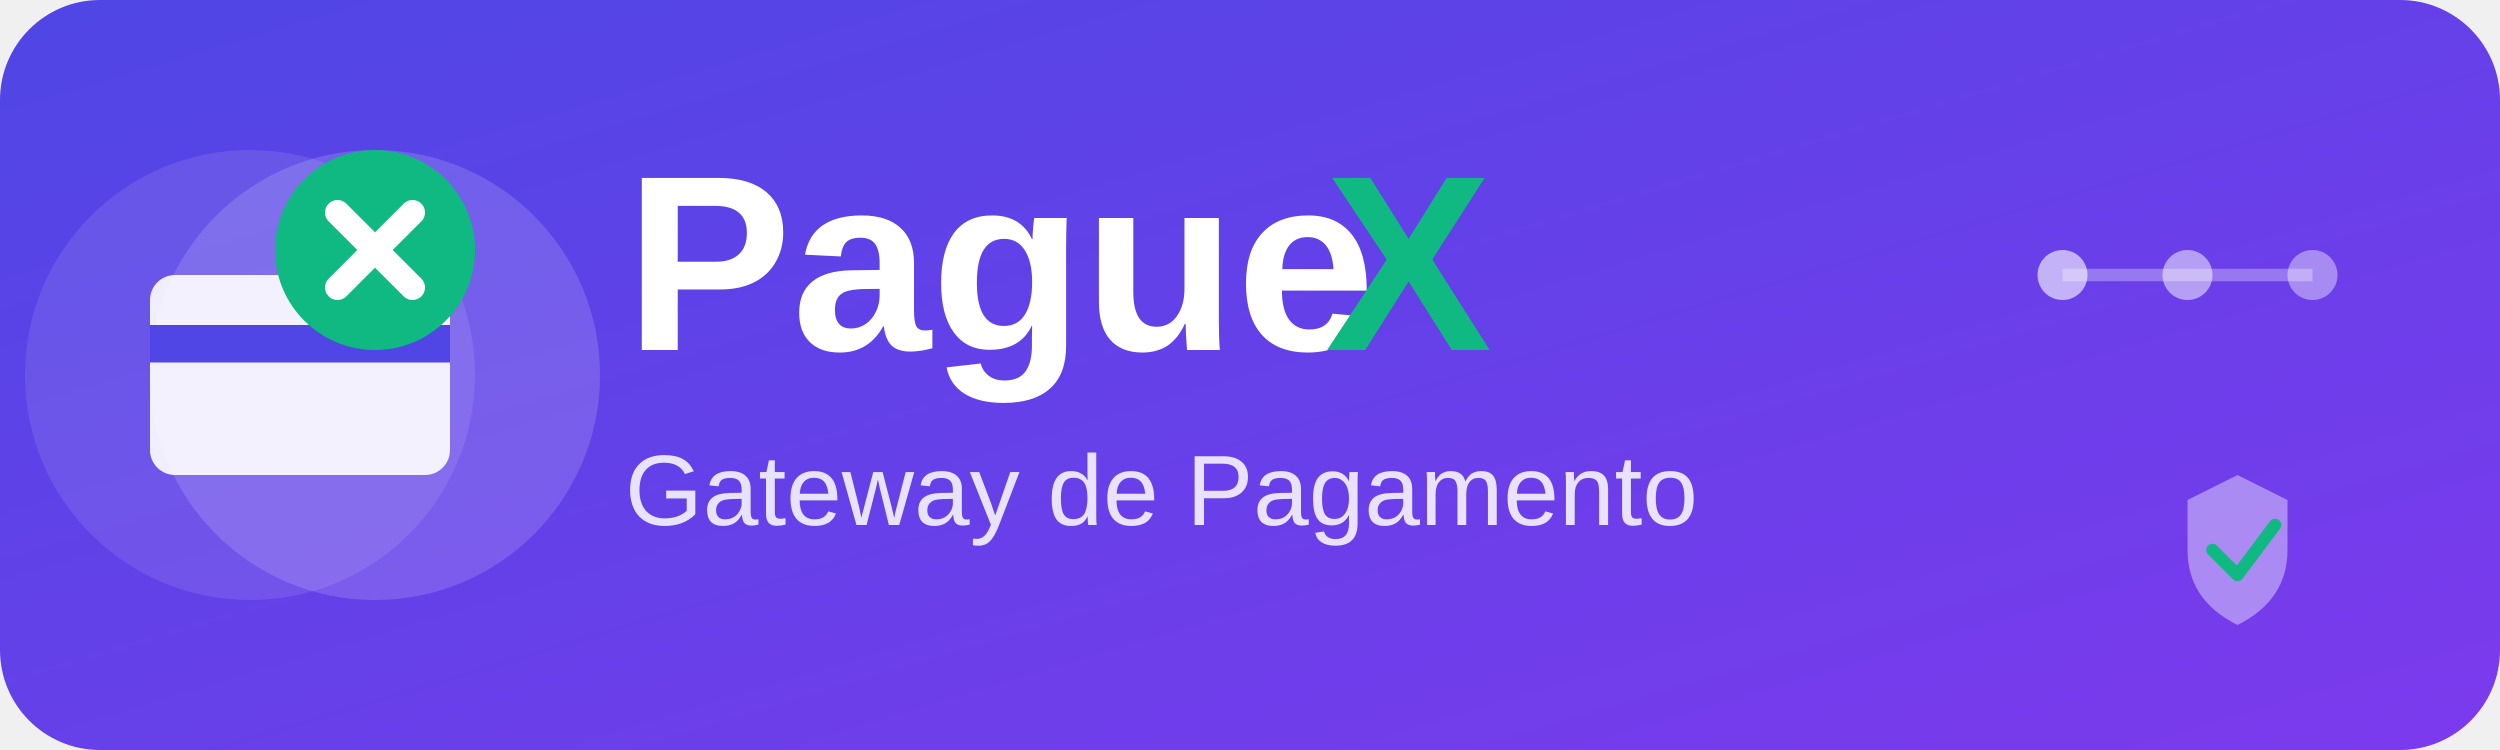
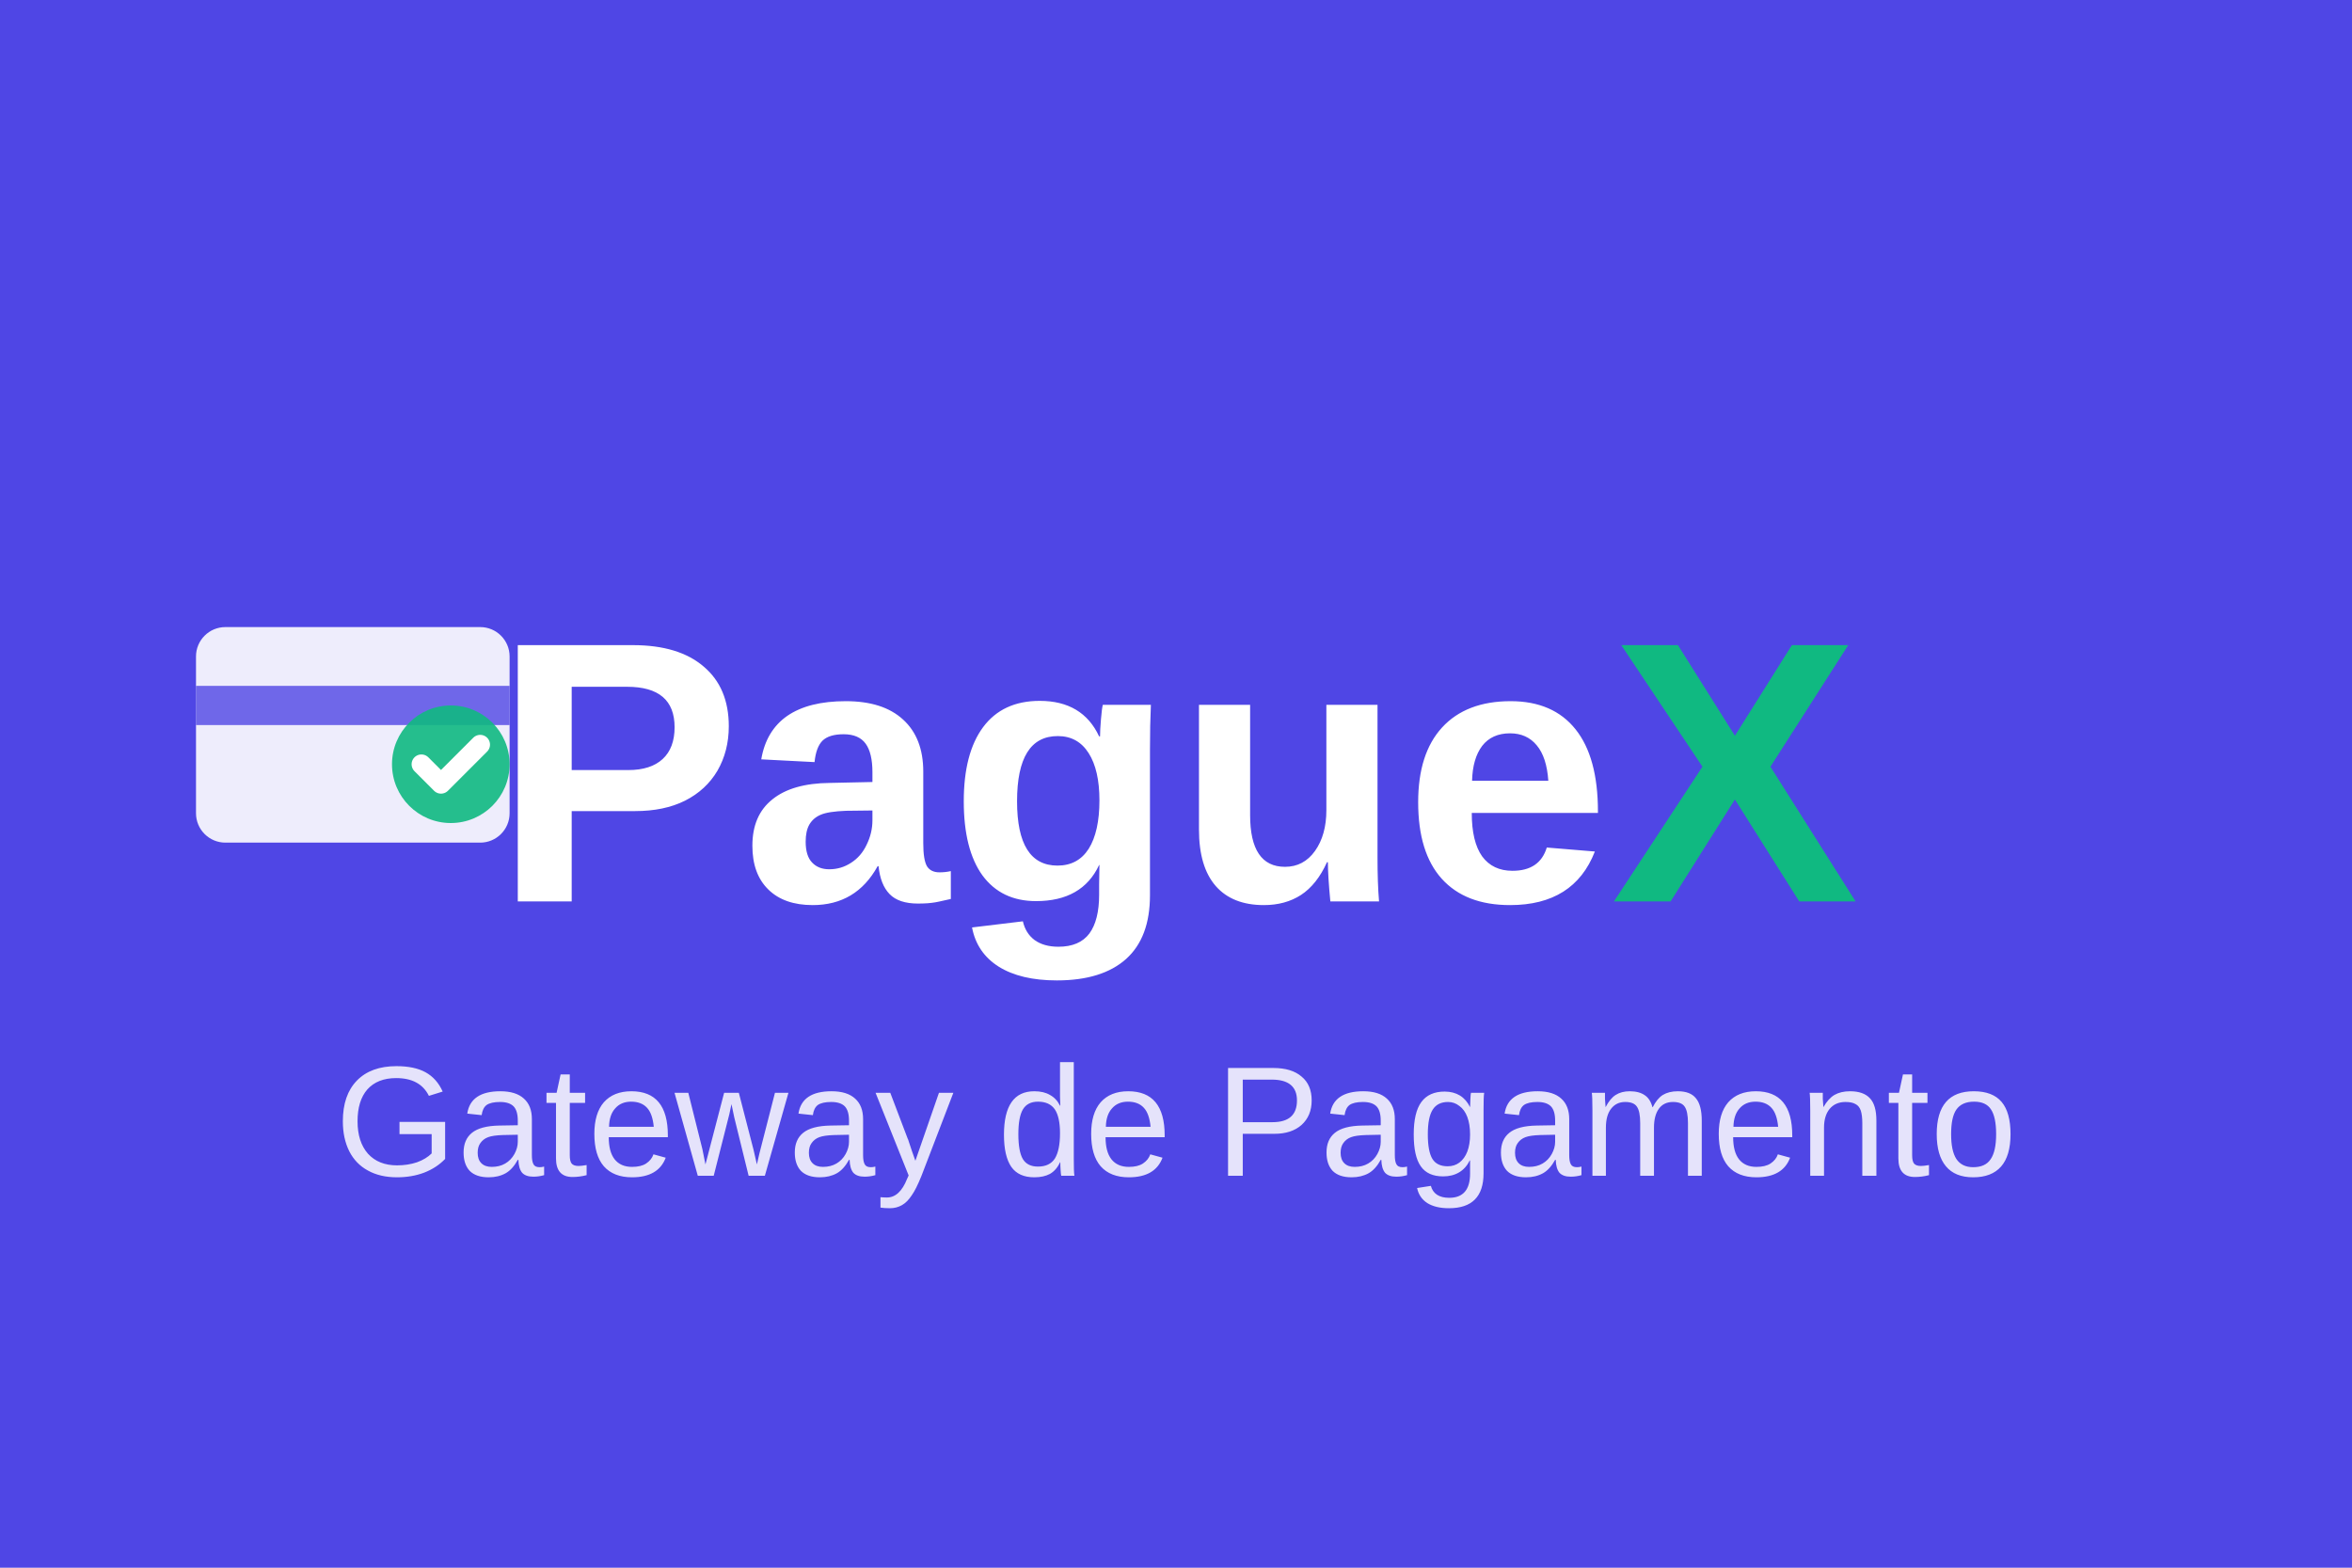
- <svg xmlns="http://www.w3.org/2000/svg" viewBox="0 0 200 60" fill="none">
-   <rect width="200" height="60" rx="8" fill="url(#paguexGradient)" />
-   <defs>
-     <linearGradient id="paguexGradient" x1="0%" y1="0%" x2="100%" y2="100%">
-       <stop offset="0%" style="stop-color:#4F46E5;stop-opacity:1" />
-       <stop offset="100%" style="stop-color:#7C3AED;stop-opacity:1" />
-     </linearGradient>
-   </defs>
-   <circle cx="20" cy="30" r="18" fill="white" opacity="0.1" />
-   <circle cx="30" cy="30" r="18" fill="white" opacity="0.15" />
-   <g transform="translate(12, 18)">
-     <rect x="0" y="4" width="24" height="16" rx="2" fill="white" opacity="0.9" />
-     <rect x="0" y="8" width="24" height="3" fill="#4F46E5" />
-     <g transform="translate(18, 2)">
-       <circle cx="0" cy="0" r="8" fill="#10B981" />
-       <path d="M -3 -3 L 3 3 M 3 -3 L -3 3" stroke="white" stroke-width="2" stroke-linecap="round" />
-     </g>
+ <svg xmlns="http://www.w3.org/2000/svg" viewBox="0 0 120 80" fill="none">
+   <rect width="120" height="80" fill="#4F46E5" />
+   <g transform="translate(10, 32)">
+     <rect x="0" y="0" width="16" height="11" rx="1.5" fill="white" opacity="0.9" />
+     <rect x="0" y="3" width="16" height="2" fill="#4F46E5" opacity="0.8" />
+     <circle cx="13" cy="7" r="3" fill="#10B981" opacity="0.9" />
+     <path d="M 11.5 7 L 12.5 8 L 14.5 6" stroke="white" stroke-width="1" fill="none" stroke-linecap="round" stroke-linejoin="round" />
  </g>
-   <text x="50" y="28" font-family="Arial, sans-serif" font-size="20" font-weight="bold" fill="white">
-     Pague
+   <text x="60" y="46" font-family="Arial, sans-serif" font-size="19" font-weight="bold" fill="white" text-anchor="middle">
+     Pague<tspan fill="#10B981">X</tspan>
  </text>
-   <text x="106" y="28" font-family="Arial, sans-serif" font-size="20" font-weight="bold" fill="#10B981">
-     X
-   </text>
-   <text x="50" y="42" font-family="Arial, sans-serif" font-size="8" fill="white" opacity="0.85">
+   <text x="60" y="60" font-family="Arial, sans-serif" font-size="8" fill="white" text-anchor="middle" opacity="0.85">
    Gateway de Pagamento
  </text>
-   <g transform="translate(165, 30)">
-     <circle cx="0" cy="-8" r="2" fill="white" opacity="0.6" />
-     <circle cx="10" cy="-8" r="2" fill="white" opacity="0.5" />
-     <circle cx="20" cy="-8" r="2" fill="white" opacity="0.4" />
-     <line x1="0" y1="-8" x2="20" y2="-8" stroke="white" stroke-width="1" opacity="0.3" />
-   </g>
-   <g transform="translate(175, 40)">
-     <path d="M 0 0 L 4 -2 L 8 0 L 8 4 Q 8 8 4 10 Q 0 8 0 4 Z" fill="white" opacity="0.4" />
-     <path d="M 2 4 L 4 6 L 7 2" stroke="#10B981" stroke-width="1" fill="none" stroke-linecap="round" stroke-linejoin="round" />
-   </g>
</svg>
